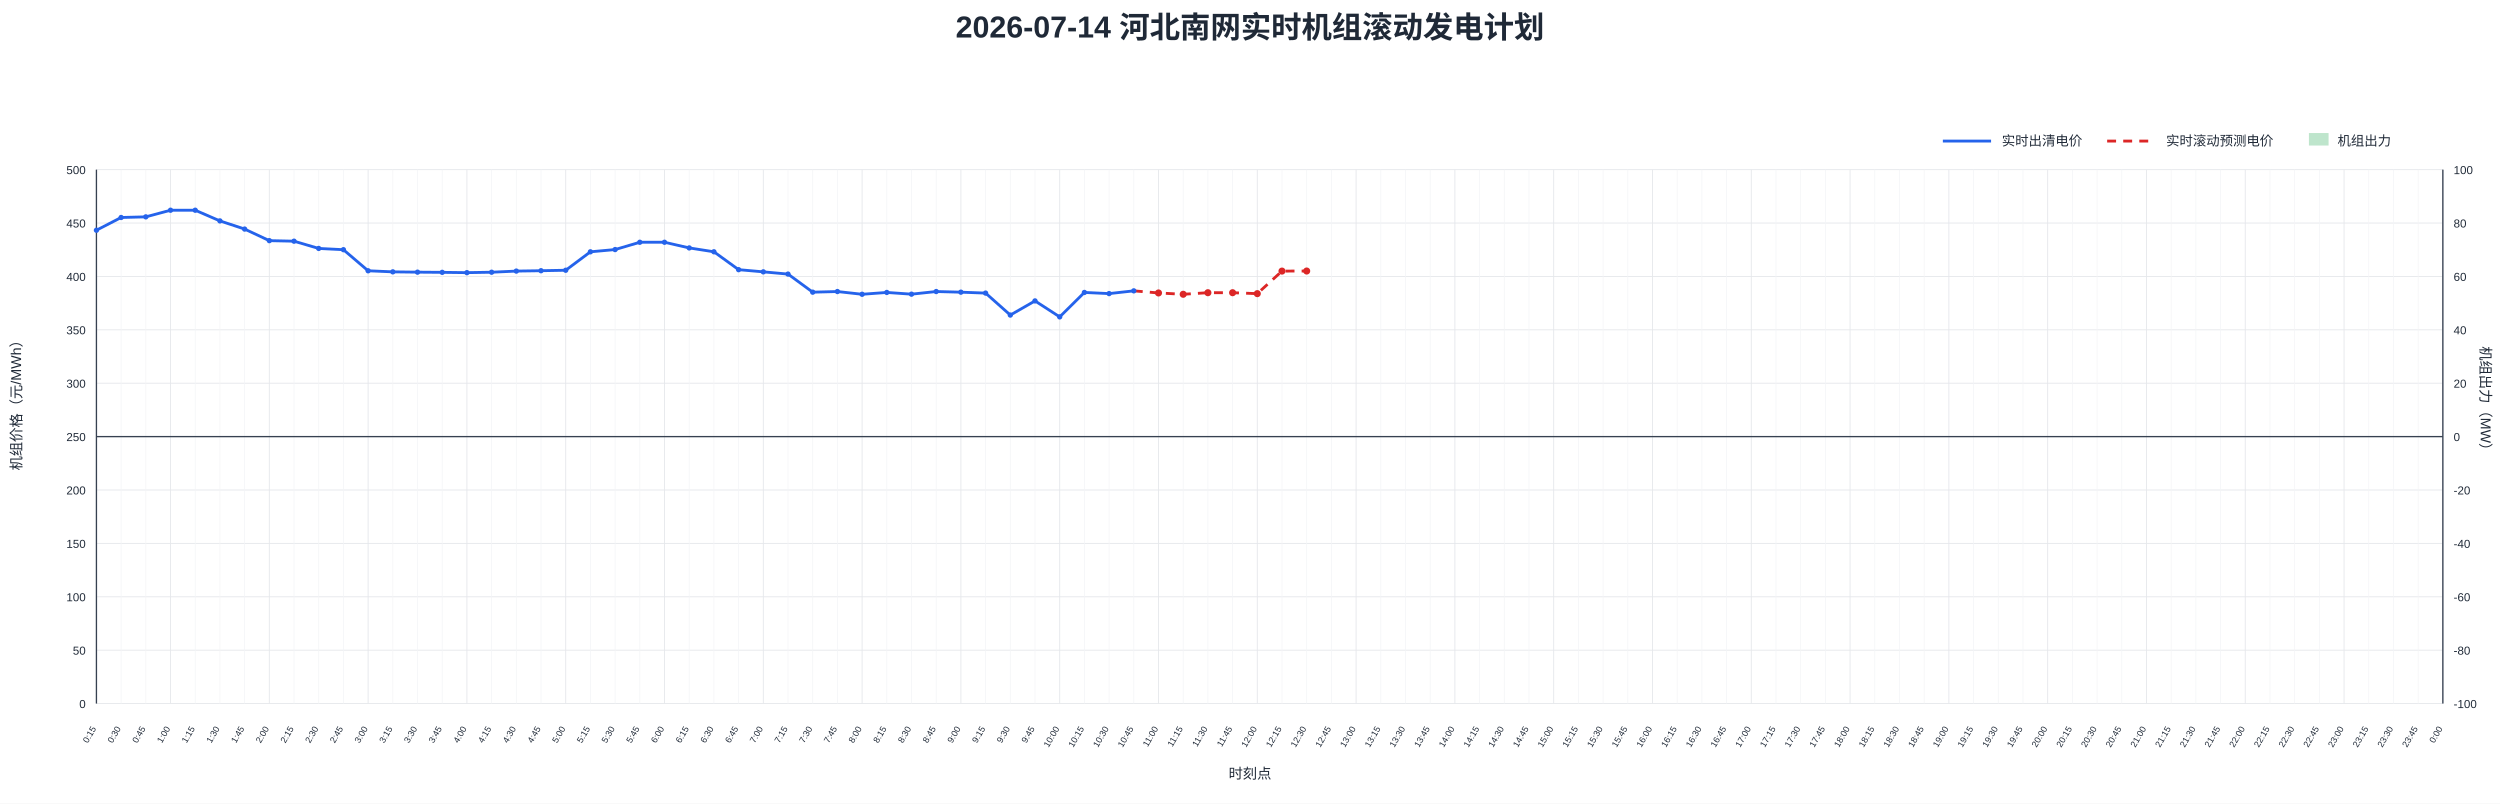
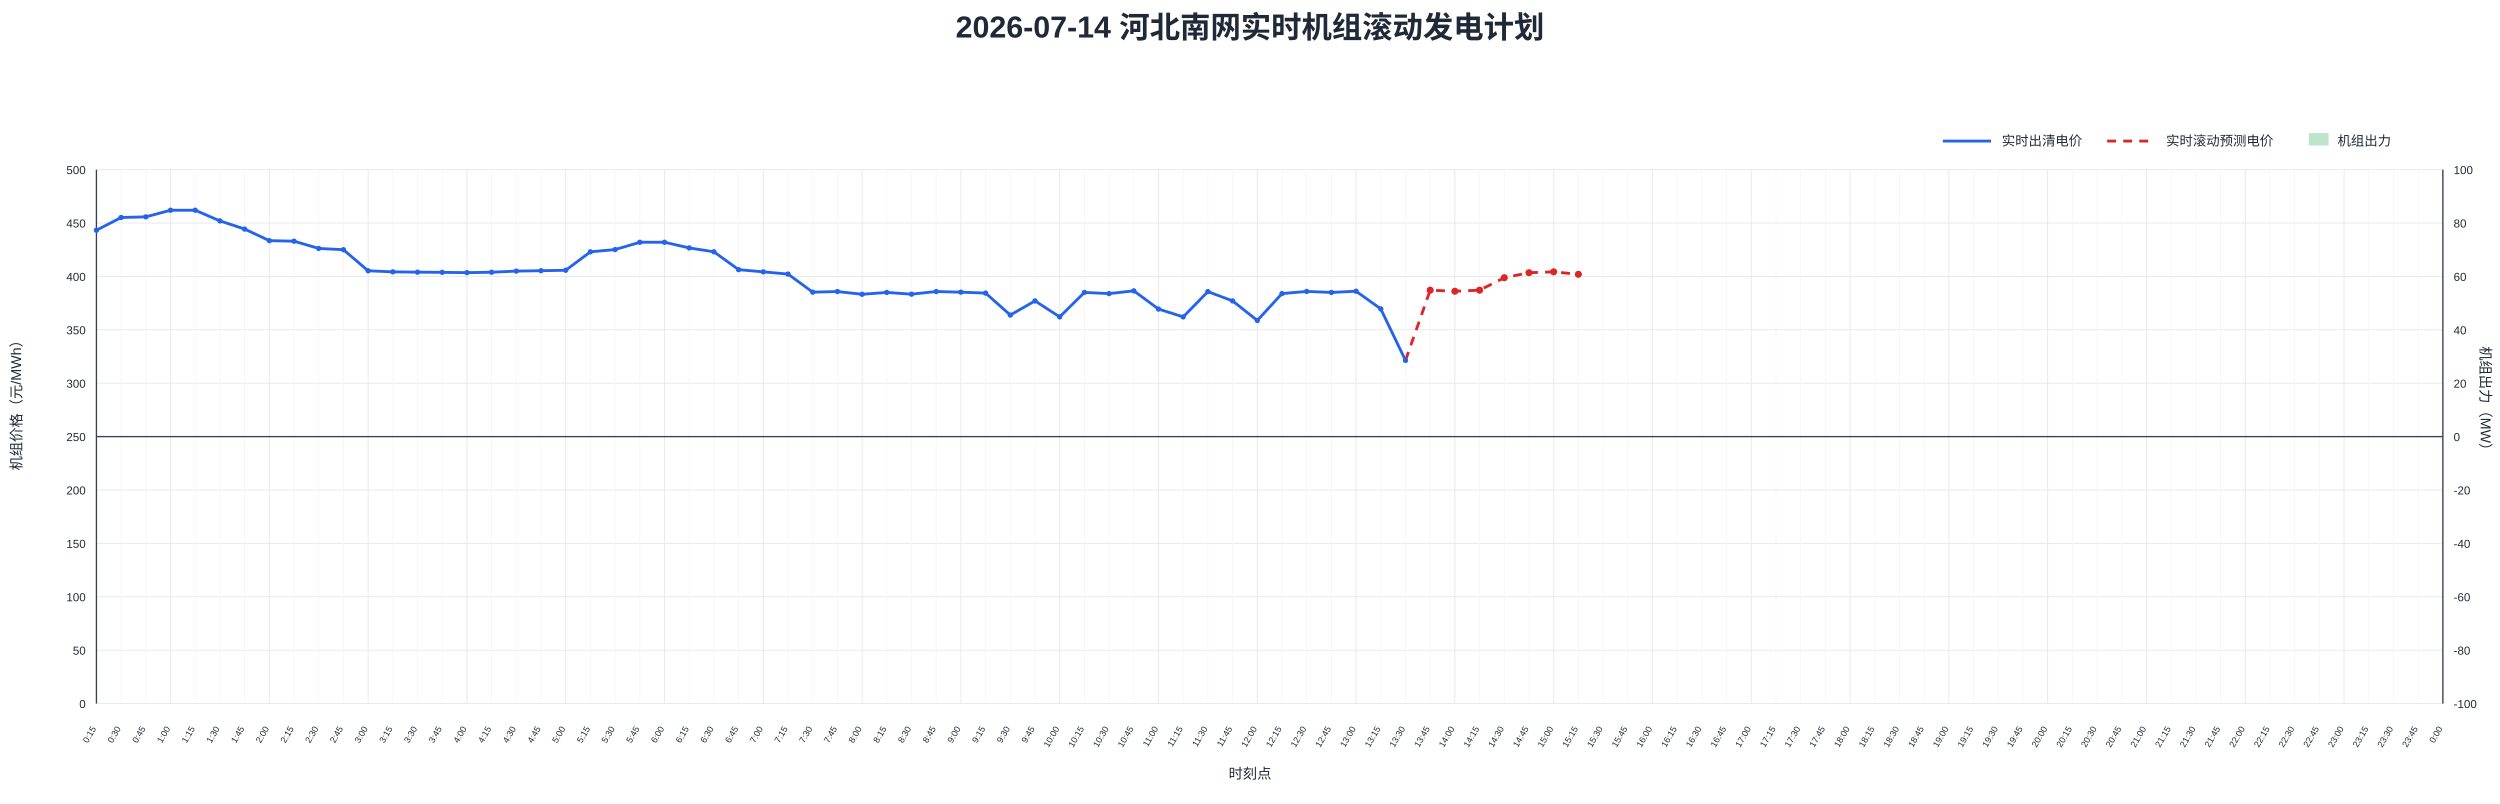
<svg xmlns="http://www.w3.org/2000/svg" width="2800" height="900" viewBox="0 0 2800 900" data-plot-left="108" data-plot-right="2736" data-plot-top="190" data-plot-bottom="788">
  <style>
text{font-family:'Microsoft YaHei','SimHei',Arial,sans-serif;fill:#1f2937}
.axis{stroke:#374151;stroke-width:1.5}
.grid{stroke:#e5e7eb;stroke-width:1}
.minor{stroke:#f3f4f6;stroke-width:0.8}
.actual{fill:none;stroke:#2563eb;stroke-width:3.2}
.forecast{fill:none;stroke:#dc2626;stroke-width:3.2;stroke-dasharray:10 8}
.bar{fill:#16a34a;fill-opacity:0.28}
.hover-zone{fill:#ffffff;fill-opacity:0;cursor:crosshair}
.hover-line{stroke:#111827;stroke-width:1.4;stroke-dasharray:6 5;opacity:0}
.tooltip{opacity:0;pointer-events:none}
.tooltip-bg{fill:#111827;fill-opacity:.72;stroke:#ffffff;stroke-width:1.2}
.tooltip text{fill:#ffffff;font-size:15px}
</style>
  <rect width="100%" height="100%" fill="#ffffff" />
  <text x="1400.0" y="42" text-anchor="middle" font-size="34" font-weight="700">2026-07-14 河北南网实时机组滚动发电计划</text>
  <text x="2748" y="793.00" text-anchor="start" font-size="13" fill="#166534">-100</text>
  <text x="2748" y="733.20" text-anchor="start" font-size="13" fill="#166534">-80</text>
  <text x="2748" y="673.40" text-anchor="start" font-size="13" fill="#166534">-60</text>
  <text x="2748" y="613.60" text-anchor="start" font-size="13" fill="#166534">-40</text>
  <text x="2748" y="553.80" text-anchor="start" font-size="13" fill="#166534">-20</text>
  <text x="2748" y="494.00" text-anchor="start" font-size="13" fill="#166534">0</text>
  <text x="2748" y="434.20" text-anchor="start" font-size="13" fill="#166534">20</text>
  <text x="2748" y="374.40" text-anchor="start" font-size="13" fill="#166534">40</text>
  <text x="2748" y="314.60" text-anchor="start" font-size="13" fill="#166534">60</text>
  <text x="2748" y="254.80" text-anchor="start" font-size="13" fill="#166534">80</text>
  <text x="2748" y="195.00" text-anchor="start" font-size="13" fill="#166534">100</text>
  <line class="grid" x1="108" y1="788.00" x2="2736" y2="788.00" />
  <text x="96" y="793.00" text-anchor="end" font-size="13">0</text>
  <line class="grid" x1="108" y1="728.20" x2="2736" y2="728.20" />
  <text x="96" y="733.20" text-anchor="end" font-size="13">50</text>
  <line class="grid" x1="108" y1="668.40" x2="2736" y2="668.40" />
  <text x="96" y="673.40" text-anchor="end" font-size="13">100</text>
  <line class="grid" x1="108" y1="608.60" x2="2736" y2="608.60" />
  <text x="96" y="613.60" text-anchor="end" font-size="13">150</text>
  <line class="grid" x1="108" y1="548.80" x2="2736" y2="548.80" />
  <text x="96" y="553.80" text-anchor="end" font-size="13">200</text>
  <line class="grid" x1="108" y1="489.00" x2="2736" y2="489.00" />
  <text x="96" y="494.00" text-anchor="end" font-size="13">250</text>
  <line class="grid" x1="108" y1="429.20" x2="2736" y2="429.20" />
  <text x="96" y="434.20" text-anchor="end" font-size="13">300</text>
  <line class="grid" x1="108" y1="369.40" x2="2736" y2="369.40" />
  <text x="96" y="374.40" text-anchor="end" font-size="13">350</text>
  <line class="grid" x1="108" y1="309.60" x2="2736" y2="309.60" />
  <text x="96" y="314.60" text-anchor="end" font-size="13">400</text>
  <line class="grid" x1="108" y1="249.80" x2="2736" y2="249.80" />
  <text x="96" y="254.80" text-anchor="end" font-size="13">450</text>
  <line class="grid" x1="108" y1="190.00" x2="2736" y2="190.00" />
  <text x="96" y="195.00" text-anchor="end" font-size="13">500</text>
  <line class="grid minor" x1="108.00" y1="190" x2="108.00" y2="788" />
  <text x="108.00" y="816" text-anchor="end" font-size="10" transform="rotate(-60 108.00 816)">0:15</text>
  <line class="grid minor" x1="135.66" y1="190" x2="135.66" y2="788" />
  <text x="135.66" y="816" text-anchor="end" font-size="10" transform="rotate(-60 135.66 816)">0:30</text>
  <line class="grid minor" x1="163.33" y1="190" x2="163.33" y2="788" />
  <text x="163.33" y="816" text-anchor="end" font-size="10" transform="rotate(-60 163.33 816)">0:45</text>
  <line class="grid" x1="190.99" y1="190" x2="190.99" y2="788" />
  <text x="190.99" y="816" text-anchor="end" font-size="10" transform="rotate(-60 190.99 816)">1:00</text>
  <line class="grid minor" x1="218.65" y1="190" x2="218.65" y2="788" />
  <text x="218.65" y="816" text-anchor="end" font-size="10" transform="rotate(-60 218.65 816)">1:15</text>
  <line class="grid minor" x1="246.32" y1="190" x2="246.32" y2="788" />
  <text x="246.32" y="816" text-anchor="end" font-size="10" transform="rotate(-60 246.32 816)">1:30</text>
  <line class="grid minor" x1="273.98" y1="190" x2="273.98" y2="788" />
  <text x="273.98" y="816" text-anchor="end" font-size="10" transform="rotate(-60 273.98 816)">1:45</text>
  <line class="grid" x1="301.64" y1="190" x2="301.64" y2="788" />
  <text x="301.64" y="816" text-anchor="end" font-size="10" transform="rotate(-60 301.64 816)">2:00</text>
  <line class="grid minor" x1="329.31" y1="190" x2="329.31" y2="788" />
  <text x="329.31" y="816" text-anchor="end" font-size="10" transform="rotate(-60 329.31 816)">2:15</text>
  <line class="grid minor" x1="356.97" y1="190" x2="356.97" y2="788" />
  <text x="356.97" y="816" text-anchor="end" font-size="10" transform="rotate(-60 356.97 816)">2:30</text>
  <line class="grid minor" x1="384.63" y1="190" x2="384.63" y2="788" />
  <text x="384.63" y="816" text-anchor="end" font-size="10" transform="rotate(-60 384.63 816)">2:45</text>
  <line class="grid" x1="412.29" y1="190" x2="412.29" y2="788" />
  <text x="412.29" y="816" text-anchor="end" font-size="10" transform="rotate(-60 412.29 816)">3:00</text>
  <line class="grid minor" x1="439.96" y1="190" x2="439.96" y2="788" />
  <text x="439.96" y="816" text-anchor="end" font-size="10" transform="rotate(-60 439.96 816)">3:15</text>
  <line class="grid minor" x1="467.62" y1="190" x2="467.62" y2="788" />
  <text x="467.62" y="816" text-anchor="end" font-size="10" transform="rotate(-60 467.62 816)">3:30</text>
  <line class="grid minor" x1="495.28" y1="190" x2="495.28" y2="788" />
  <text x="495.28" y="816" text-anchor="end" font-size="10" transform="rotate(-60 495.28 816)">3:45</text>
  <line class="grid" x1="522.95" y1="190" x2="522.95" y2="788" />
  <text x="522.95" y="816" text-anchor="end" font-size="10" transform="rotate(-60 522.95 816)">4:00</text>
  <line class="grid minor" x1="550.61" y1="190" x2="550.61" y2="788" />
  <text x="550.61" y="816" text-anchor="end" font-size="10" transform="rotate(-60 550.61 816)">4:15</text>
  <line class="grid minor" x1="578.27" y1="190" x2="578.27" y2="788" />
  <text x="578.27" y="816" text-anchor="end" font-size="10" transform="rotate(-60 578.27 816)">4:30</text>
  <line class="grid minor" x1="605.94" y1="190" x2="605.94" y2="788" />
  <text x="605.94" y="816" text-anchor="end" font-size="10" transform="rotate(-60 605.94 816)">4:45</text>
  <line class="grid" x1="633.60" y1="190" x2="633.60" y2="788" />
  <text x="633.60" y="816" text-anchor="end" font-size="10" transform="rotate(-60 633.60 816)">5:00</text>
  <line class="grid minor" x1="661.26" y1="190" x2="661.26" y2="788" />
  <text x="661.26" y="816" text-anchor="end" font-size="10" transform="rotate(-60 661.26 816)">5:15</text>
  <line class="grid minor" x1="688.93" y1="190" x2="688.93" y2="788" />
  <text x="688.93" y="816" text-anchor="end" font-size="10" transform="rotate(-60 688.93 816)">5:30</text>
  <line class="grid minor" x1="716.59" y1="190" x2="716.59" y2="788" />
  <text x="716.59" y="816" text-anchor="end" font-size="10" transform="rotate(-60 716.59 816)">5:45</text>
  <line class="grid" x1="744.25" y1="190" x2="744.25" y2="788" />
  <text x="744.25" y="816" text-anchor="end" font-size="10" transform="rotate(-60 744.25 816)">6:00</text>
  <line class="grid minor" x1="771.92" y1="190" x2="771.92" y2="788" />
  <text x="771.92" y="816" text-anchor="end" font-size="10" transform="rotate(-60 771.92 816)">6:15</text>
  <line class="grid minor" x1="799.58" y1="190" x2="799.58" y2="788" />
  <text x="799.58" y="816" text-anchor="end" font-size="10" transform="rotate(-60 799.58 816)">6:30</text>
  <line class="grid minor" x1="827.24" y1="190" x2="827.24" y2="788" />
  <text x="827.24" y="816" text-anchor="end" font-size="10" transform="rotate(-60 827.24 816)">6:45</text>
  <line class="grid" x1="854.91" y1="190" x2="854.91" y2="788" />
  <text x="854.91" y="816" text-anchor="end" font-size="10" transform="rotate(-60 854.91 816)">7:00</text>
  <line class="grid minor" x1="882.57" y1="190" x2="882.57" y2="788" />
  <text x="882.57" y="816" text-anchor="end" font-size="10" transform="rotate(-60 882.57 816)">7:15</text>
  <line class="grid minor" x1="910.23" y1="190" x2="910.23" y2="788" />
  <text x="910.23" y="816" text-anchor="end" font-size="10" transform="rotate(-60 910.23 816)">7:30</text>
  <line class="grid minor" x1="937.89" y1="190" x2="937.89" y2="788" />
  <text x="937.89" y="816" text-anchor="end" font-size="10" transform="rotate(-60 937.89 816)">7:45</text>
  <line class="grid" x1="965.56" y1="190" x2="965.56" y2="788" />
  <text x="965.56" y="816" text-anchor="end" font-size="10" transform="rotate(-60 965.56 816)">8:00</text>
  <line class="grid minor" x1="993.22" y1="190" x2="993.22" y2="788" />
  <text x="993.22" y="816" text-anchor="end" font-size="10" transform="rotate(-60 993.22 816)">8:15</text>
  <line class="grid minor" x1="1020.88" y1="190" x2="1020.88" y2="788" />
  <text x="1020.88" y="816" text-anchor="end" font-size="10" transform="rotate(-60 1020.88 816)">8:30</text>
  <line class="grid minor" x1="1048.55" y1="190" x2="1048.55" y2="788" />
  <text x="1048.55" y="816" text-anchor="end" font-size="10" transform="rotate(-60 1048.55 816)">8:45</text>
  <line class="grid" x1="1076.21" y1="190" x2="1076.21" y2="788" />
  <text x="1076.21" y="816" text-anchor="end" font-size="10" transform="rotate(-60 1076.21 816)">9:00</text>
  <line class="grid minor" x1="1103.87" y1="190" x2="1103.87" y2="788" />
  <text x="1103.87" y="816" text-anchor="end" font-size="10" transform="rotate(-60 1103.87 816)">9:15</text>
  <line class="grid minor" x1="1131.54" y1="190" x2="1131.54" y2="788" />
  <text x="1131.54" y="816" text-anchor="end" font-size="10" transform="rotate(-60 1131.54 816)">9:30</text>
  <line class="grid minor" x1="1159.20" y1="190" x2="1159.20" y2="788" />
  <text x="1159.20" y="816" text-anchor="end" font-size="10" transform="rotate(-60 1159.20 816)">9:45</text>
  <line class="grid" x1="1186.86" y1="190" x2="1186.86" y2="788" />
  <text x="1186.86" y="816" text-anchor="end" font-size="10" transform="rotate(-60 1186.86 816)">10:00</text>
  <line class="grid minor" x1="1214.53" y1="190" x2="1214.53" y2="788" />
  <text x="1214.53" y="816" text-anchor="end" font-size="10" transform="rotate(-60 1214.53 816)">10:15</text>
  <line class="grid minor" x1="1242.19" y1="190" x2="1242.19" y2="788" />
  <text x="1242.19" y="816" text-anchor="end" font-size="10" transform="rotate(-60 1242.19 816)">10:30</text>
  <line class="grid minor" x1="1269.85" y1="190" x2="1269.85" y2="788" />
  <text x="1269.85" y="816" text-anchor="end" font-size="10" transform="rotate(-60 1269.85 816)">10:45</text>
  <line class="grid" x1="1297.52" y1="190" x2="1297.52" y2="788" />
  <text x="1297.52" y="816" text-anchor="end" font-size="10" transform="rotate(-60 1297.52 816)">11:00</text>
  <line class="grid minor" x1="1325.18" y1="190" x2="1325.18" y2="788" />
  <text x="1325.18" y="816" text-anchor="end" font-size="10" transform="rotate(-60 1325.18 816)">11:15</text>
  <line class="grid minor" x1="1352.84" y1="190" x2="1352.84" y2="788" />
  <text x="1352.84" y="816" text-anchor="end" font-size="10" transform="rotate(-60 1352.84 816)">11:30</text>
  <line class="grid minor" x1="1380.51" y1="190" x2="1380.51" y2="788" />
  <text x="1380.51" y="816" text-anchor="end" font-size="10" transform="rotate(-60 1380.51 816)">11:45</text>
  <line class="grid" x1="1408.17" y1="190" x2="1408.17" y2="788" />
  <text x="1408.17" y="816" text-anchor="end" font-size="10" transform="rotate(-60 1408.17 816)">12:00</text>
  <line class="grid minor" x1="1435.83" y1="190" x2="1435.83" y2="788" />
  <text x="1435.83" y="816" text-anchor="end" font-size="10" transform="rotate(-60 1435.83 816)">12:15</text>
  <line class="grid minor" x1="1463.49" y1="190" x2="1463.49" y2="788" />
  <text x="1463.49" y="816" text-anchor="end" font-size="10" transform="rotate(-60 1463.49 816)">12:30</text>
  <line class="grid minor" x1="1491.16" y1="190" x2="1491.16" y2="788" />
  <text x="1491.16" y="816" text-anchor="end" font-size="10" transform="rotate(-60 1491.16 816)">12:45</text>
  <line class="grid" x1="1518.82" y1="190" x2="1518.82" y2="788" />
  <text x="1518.82" y="816" text-anchor="end" font-size="10" transform="rotate(-60 1518.82 816)">13:00</text>
  <line class="grid minor" x1="1546.48" y1="190" x2="1546.48" y2="788" />
  <text x="1546.48" y="816" text-anchor="end" font-size="10" transform="rotate(-60 1546.48 816)">13:15</text>
  <line class="grid minor" x1="1574.15" y1="190" x2="1574.15" y2="788" />
  <text x="1574.15" y="816" text-anchor="end" font-size="10" transform="rotate(-60 1574.15 816)">13:30</text>
  <line class="grid minor" x1="1601.81" y1="190" x2="1601.81" y2="788" />
  <text x="1601.81" y="816" text-anchor="end" font-size="10" transform="rotate(-60 1601.81 816)">13:45</text>
  <line class="grid" x1="1629.47" y1="190" x2="1629.47" y2="788" />
  <text x="1629.47" y="816" text-anchor="end" font-size="10" transform="rotate(-60 1629.47 816)">14:00</text>
  <line class="grid minor" x1="1657.14" y1="190" x2="1657.14" y2="788" />
  <text x="1657.14" y="816" text-anchor="end" font-size="10" transform="rotate(-60 1657.14 816)">14:15</text>
  <line class="grid minor" x1="1684.80" y1="190" x2="1684.80" y2="788" />
  <text x="1684.80" y="816" text-anchor="end" font-size="10" transform="rotate(-60 1684.80 816)">14:30</text>
  <line class="grid minor" x1="1712.46" y1="190" x2="1712.46" y2="788" />
  <text x="1712.46" y="816" text-anchor="end" font-size="10" transform="rotate(-60 1712.46 816)">14:45</text>
  <line class="grid" x1="1740.13" y1="190" x2="1740.13" y2="788" />
  <text x="1740.13" y="816" text-anchor="end" font-size="10" transform="rotate(-60 1740.13 816)">15:00</text>
  <line class="grid minor" x1="1767.79" y1="190" x2="1767.79" y2="788" />
  <text x="1767.79" y="816" text-anchor="end" font-size="10" transform="rotate(-60 1767.79 816)">15:15</text>
  <line class="grid minor" x1="1795.45" y1="190" x2="1795.45" y2="788" />
  <text x="1795.45" y="816" text-anchor="end" font-size="10" transform="rotate(-60 1795.45 816)">15:30</text>
  <line class="grid minor" x1="1823.12" y1="190" x2="1823.12" y2="788" />
  <text x="1823.12" y="816" text-anchor="end" font-size="10" transform="rotate(-60 1823.12 816)">15:45</text>
  <line class="grid" x1="1850.78" y1="190" x2="1850.78" y2="788" />
  <text x="1850.78" y="816" text-anchor="end" font-size="10" transform="rotate(-60 1850.78 816)">16:00</text>
  <line class="grid minor" x1="1878.44" y1="190" x2="1878.44" y2="788" />
  <text x="1878.44" y="816" text-anchor="end" font-size="10" transform="rotate(-60 1878.44 816)">16:15</text>
  <line class="grid minor" x1="1906.11" y1="190" x2="1906.11" y2="788" />
  <text x="1906.11" y="816" text-anchor="end" font-size="10" transform="rotate(-60 1906.11 816)">16:30</text>
  <line class="grid minor" x1="1933.77" y1="190" x2="1933.77" y2="788" />
  <text x="1933.77" y="816" text-anchor="end" font-size="10" transform="rotate(-60 1933.77 816)">16:45</text>
  <line class="grid" x1="1961.43" y1="190" x2="1961.43" y2="788" />
  <text x="1961.43" y="816" text-anchor="end" font-size="10" transform="rotate(-60 1961.43 816)">17:00</text>
  <line class="grid minor" x1="1989.09" y1="190" x2="1989.09" y2="788" />
  <text x="1989.09" y="816" text-anchor="end" font-size="10" transform="rotate(-60 1989.09 816)">17:15</text>
  <line class="grid minor" x1="2016.76" y1="190" x2="2016.76" y2="788" />
  <text x="2016.76" y="816" text-anchor="end" font-size="10" transform="rotate(-60 2016.76 816)">17:30</text>
  <line class="grid minor" x1="2044.42" y1="190" x2="2044.42" y2="788" />
  <text x="2044.42" y="816" text-anchor="end" font-size="10" transform="rotate(-60 2044.42 816)">17:45</text>
  <line class="grid" x1="2072.08" y1="190" x2="2072.08" y2="788" />
  <text x="2072.08" y="816" text-anchor="end" font-size="10" transform="rotate(-60 2072.08 816)">18:00</text>
  <line class="grid minor" x1="2099.75" y1="190" x2="2099.75" y2="788" />
  <text x="2099.75" y="816" text-anchor="end" font-size="10" transform="rotate(-60 2099.75 816)">18:15</text>
  <line class="grid minor" x1="2127.41" y1="190" x2="2127.41" y2="788" />
  <text x="2127.41" y="816" text-anchor="end" font-size="10" transform="rotate(-60 2127.41 816)">18:30</text>
  <line class="grid minor" x1="2155.07" y1="190" x2="2155.07" y2="788" />
  <text x="2155.07" y="816" text-anchor="end" font-size="10" transform="rotate(-60 2155.07 816)">18:45</text>
  <line class="grid" x1="2182.74" y1="190" x2="2182.74" y2="788" />
  <text x="2182.74" y="816" text-anchor="end" font-size="10" transform="rotate(-60 2182.74 816)">19:00</text>
  <line class="grid minor" x1="2210.40" y1="190" x2="2210.40" y2="788" />
  <text x="2210.40" y="816" text-anchor="end" font-size="10" transform="rotate(-60 2210.40 816)">19:15</text>
  <line class="grid minor" x1="2238.06" y1="190" x2="2238.06" y2="788" />
  <text x="2238.06" y="816" text-anchor="end" font-size="10" transform="rotate(-60 2238.06 816)">19:30</text>
  <line class="grid minor" x1="2265.73" y1="190" x2="2265.73" y2="788" />
  <text x="2265.73" y="816" text-anchor="end" font-size="10" transform="rotate(-60 2265.73 816)">19:45</text>
  <line class="grid" x1="2293.39" y1="190" x2="2293.39" y2="788" />
  <text x="2293.39" y="816" text-anchor="end" font-size="10" transform="rotate(-60 2293.39 816)">20:00</text>
  <line class="grid minor" x1="2321.05" y1="190" x2="2321.05" y2="788" />
  <text x="2321.05" y="816" text-anchor="end" font-size="10" transform="rotate(-60 2321.05 816)">20:15</text>
  <line class="grid minor" x1="2348.72" y1="190" x2="2348.72" y2="788" />
  <text x="2348.72" y="816" text-anchor="end" font-size="10" transform="rotate(-60 2348.72 816)">20:30</text>
  <line class="grid minor" x1="2376.38" y1="190" x2="2376.38" y2="788" />
  <text x="2376.38" y="816" text-anchor="end" font-size="10" transform="rotate(-60 2376.38 816)">20:45</text>
  <line class="grid" x1="2404.04" y1="190" x2="2404.04" y2="788" />
  <text x="2404.04" y="816" text-anchor="end" font-size="10" transform="rotate(-60 2404.04 816)">21:00</text>
  <line class="grid minor" x1="2431.71" y1="190" x2="2431.71" y2="788" />
  <text x="2431.71" y="816" text-anchor="end" font-size="10" transform="rotate(-60 2431.71 816)">21:15</text>
  <line class="grid minor" x1="2459.37" y1="190" x2="2459.37" y2="788" />
  <text x="2459.37" y="816" text-anchor="end" font-size="10" transform="rotate(-60 2459.37 816)">21:30</text>
  <line class="grid minor" x1="2487.03" y1="190" x2="2487.03" y2="788" />
  <text x="2487.03" y="816" text-anchor="end" font-size="10" transform="rotate(-60 2487.03 816)">21:45</text>
  <line class="grid" x1="2514.69" y1="190" x2="2514.69" y2="788" />
  <text x="2514.69" y="816" text-anchor="end" font-size="10" transform="rotate(-60 2514.69 816)">22:00</text>
  <line class="grid minor" x1="2542.36" y1="190" x2="2542.36" y2="788" />
  <text x="2542.36" y="816" text-anchor="end" font-size="10" transform="rotate(-60 2542.36 816)">22:15</text>
  <line class="grid minor" x1="2570.02" y1="190" x2="2570.02" y2="788" />
  <text x="2570.02" y="816" text-anchor="end" font-size="10" transform="rotate(-60 2570.02 816)">22:30</text>
  <line class="grid minor" x1="2597.68" y1="190" x2="2597.68" y2="788" />
  <text x="2597.68" y="816" text-anchor="end" font-size="10" transform="rotate(-60 2597.68 816)">22:45</text>
  <line class="grid" x1="2625.35" y1="190" x2="2625.35" y2="788" />
  <text x="2625.35" y="816" text-anchor="end" font-size="10" transform="rotate(-60 2625.35 816)">23:00</text>
  <line class="grid minor" x1="2653.01" y1="190" x2="2653.01" y2="788" />
  <text x="2653.01" y="816" text-anchor="end" font-size="10" transform="rotate(-60 2653.01 816)">23:15</text>
  <line class="grid minor" x1="2680.67" y1="190" x2="2680.67" y2="788" />
  <text x="2680.67" y="816" text-anchor="end" font-size="10" transform="rotate(-60 2680.67 816)">23:30</text>
  <line class="grid minor" x1="2708.34" y1="190" x2="2708.34" y2="788" />
  <text x="2708.34" y="816" text-anchor="end" font-size="10" transform="rotate(-60 2708.34 816)">23:45</text>
  <line class="grid" x1="2736.00" y1="190" x2="2736.00" y2="788" />
  <text x="2736.00" y="816" text-anchor="end" font-size="10" transform="rotate(-60 2736.00 816)">0:00</text>
  <rect class="bar" x="104.00" y="489.00" width="8" height="0.00" />
  <rect class="bar" x="131.66" y="489.00" width="8" height="0.00" />
  <rect class="bar" x="159.33" y="489.00" width="8" height="0.00" />
  <rect class="bar" x="186.99" y="489.00" width="8" height="0.00" />
  <rect class="bar" x="214.65" y="489.00" width="8" height="0.00" />
  <rect class="bar" x="242.32" y="489.00" width="8" height="0.00" />
  <rect class="bar" x="269.98" y="489.00" width="8" height="0.00" />
  <rect class="bar" x="297.64" y="489.00" width="8" height="0.00" />
  <rect class="bar" x="325.31" y="489.00" width="8" height="0.00" />
  <rect class="bar" x="352.97" y="489.00" width="8" height="0.00" />
  <rect class="bar" x="380.63" y="489.00" width="8" height="0.00" />
  <rect class="bar" x="408.29" y="489.00" width="8" height="0.00" />
  <rect class="bar" x="435.96" y="489.00" width="8" height="0.00" />
  <rect class="bar" x="463.62" y="489.00" width="8" height="0.00" />
  <rect class="bar" x="491.28" y="489.00" width="8" height="0.00" />
  <rect class="bar" x="518.95" y="489.00" width="8" height="0.00" />
  <rect class="bar" x="546.61" y="489.00" width="8" height="0.00" />
  <rect class="bar" x="574.27" y="489.00" width="8" height="0.00" />
  <rect class="bar" x="601.94" y="489.00" width="8" height="0.00" />
  <rect class="bar" x="629.60" y="489.00" width="8" height="0.00" />
  <rect class="bar" x="657.26" y="489.00" width="8" height="0.00" />
  <rect class="bar" x="684.93" y="489.00" width="8" height="0.00" />
  <rect class="bar" x="712.59" y="489.00" width="8" height="0.00" />
  <rect class="bar" x="740.25" y="489.00" width="8" height="0.00" />
  <rect class="bar" x="767.92" y="489.00" width="8" height="0.00" />
  <rect class="bar" x="795.58" y="489.00" width="8" height="0.00" />
  <rect class="bar" x="823.24" y="489.00" width="8" height="0.00" />
  <rect class="bar" x="850.91" y="489.00" width="8" height="0.00" />
  <rect class="bar" x="878.57" y="489.00" width="8" height="0.00" />
  <rect class="bar" x="906.23" y="489.00" width="8" height="0.00" />
  <rect class="bar" x="933.89" y="489.00" width="8" height="0.00" />
  <rect class="bar" x="961.56" y="489.00" width="8" height="0.00" />
  <rect class="bar" x="989.22" y="489.00" width="8" height="0.00" />
  <rect class="bar" x="1016.88" y="489.00" width="8" height="0.00" />
  <rect class="bar" x="1044.55" y="489.00" width="8" height="0.00" />
  <rect class="bar" x="1072.21" y="489.00" width="8" height="0.00" />
  <rect class="bar" x="1099.87" y="489.00" width="8" height="0.00" />
  <rect class="bar" x="1127.54" y="489.00" width="8" height="0.00" />
  <rect class="bar" x="1155.20" y="489.00" width="8" height="0.00" />
  <rect class="bar" x="1182.86" y="489.00" width="8" height="0.00" />
  <rect class="bar" x="1210.53" y="489.00" width="8" height="0.00" />
  <rect class="bar" x="1238.19" y="489.00" width="8" height="0.00" />
  <rect class="bar" x="1265.85" y="489.00" width="8" height="0.00" />
  <rect class="bar" x="1293.52" y="489.00" width="8" height="0.00" />
  <rect class="bar" x="1321.18" y="489.00" width="8" height="0.00" />
  <rect class="bar" x="1348.84" y="489.00" width="8" height="0.00" />
  <rect class="bar" x="1376.51" y="489.00" width="8" height="0.00" />
  <rect class="bar" x="1404.17" y="489.00" width="8" height="0.00" />
  <rect class="bar" x="1431.83" y="489.00" width="8" height="0.00" />
  <rect class="bar" x="1459.49" y="489.00" width="8" height="0.00" />
+   <rect class="bar" x="1487.16" y="489.00" width="8" height="0.00" />
+   <rect class="bar" x="1514.82" y="489.00" width="8" height="0.00" />
+   <rect class="bar" x="1542.48" y="489.00" width="8" height="0.00" />
+   <rect class="bar" x="1570.15" y="489.00" width="8" height="0.00" />
+   <rect class="bar" x="1597.81" y="489.00" width="8" height="0.00" />
+   <rect class="bar" x="1625.47" y="489.00" width="8" height="0.00" />
+   <rect class="bar" x="1653.14" y="489.00" width="8" height="0.00" />
+   <rect class="bar" x="1680.80" y="489.00" width="8" height="0.00" />
+   <rect class="bar" x="1708.46" y="489.00" width="8" height="0.00" />
+   <rect class="bar" x="1736.13" y="489.00" width="8" height="0.00" />
+   <rect class="bar" x="1763.79" y="489.00" width="8" height="0.00" />
  <line class="axis" x1="108" y1="489.00" x2="2736" y2="489.00" />
  <line class="axis" x1="108" y1="190" x2="108" y2="788" />
  <line class="axis" x1="2736" y1="190" x2="2736" y2="788" />
  <text x="1400.0" y="872" text-anchor="middle" font-size="16">时刻点</text>
  <text x="24" y="450.0" text-anchor="middle" font-size="16" transform="rotate(-90 24 450.0)">机组价格（元/MWh）</text>
  <text x="2778" y="450.0" text-anchor="middle" font-size="16" fill="#166534" transform="rotate(90 2778 450.0)">机组出力（MW）</text>
-   <polyline class="actual" points="108.00,257.86 135.66,243.59 163.33,242.88 190.99,235.45 218.65,235.45 246.32,247.41 273.98,256.56 301.64,269.53 329.31,270.13 356.97,278.26 384.63,279.65 412.29,303.27 439.96,304.47 467.62,304.82 495.28,305.03 522.95,305.37 550.61,304.89 578.27,303.62 605.94,303.20 633.60,302.68 661.26,282.03 688.93,279.51 716.59,271.33 744.25,271.33 771.92,277.67 799.58,282.00 827.24,302.03 854.91,304.47 882.57,306.97 910.23,327.24 937.89,326.52 965.56,329.59 993.22,327.54 1020.88,329.47 1048.55,326.52 1076.21,327.24 1103.87,328.27 1131.54,352.87 1159.20,337.02 1186.86,354.92 1214.53,327.54 1242.19,328.83 1269.85,325.75" />
-   <polyline class="forecast" points="1269.85,325.75 1297.52,328.11 1325.18,329.59 1352.84,327.83 1380.51,327.83 1408.17,328.88 1435.83,303.62 1463.49,303.54" />
+   <polyline class="actual" points="108.00,257.86 135.66,243.59 163.33,242.88 190.99,235.45 218.65,235.45 246.32,247.41 273.98,256.56 301.64,269.53 329.31,270.13 356.97,278.26 384.63,279.65 412.29,303.27 439.96,304.47 467.62,304.82 495.28,305.03 522.95,305.37 550.61,304.89 578.27,303.62 605.94,303.20 633.60,302.68 661.26,282.03 688.93,279.51 716.59,271.33 744.25,271.33 771.92,277.67 799.58,282.00 827.24,302.03 854.91,304.47 882.57,306.97 910.23,327.24 937.89,326.52 965.56,329.59 993.22,327.54 1020.88,329.47 1048.55,326.52 1076.21,327.24 1103.87,328.27 1131.54,352.87 1159.20,337.02 1186.86,354.92 1214.53,327.54 1242.19,328.83 1269.85,325.75 1297.52,346.14 1325.18,354.92 1352.84,326.60 1380.51,337.02 1408.17,358.93 1435.83,328.83 1463.49,326.40 1491.16,327.54 1518.82,326.18 1546.48,345.99 1574.15,403.70" />
+   <polyline class="forecast" points="1574.15,403.70 1601.81,324.99 1629.47,326.18 1657.14,324.99 1684.80,311.04 1712.46,305.44 1740.13,304.47 1767.79,307.21" />
  <circle cx="108.00" cy="257.86" r="3" fill="#2563eb" />
  <circle cx="135.66" cy="243.59" r="3" fill="#2563eb" />
  <circle cx="163.33" cy="242.88" r="3" fill="#2563eb" />
  <circle cx="190.99" cy="235.45" r="3" fill="#2563eb" />
  <circle cx="218.65" cy="235.45" r="3" fill="#2563eb" />
  <circle cx="246.32" cy="247.41" r="3" fill="#2563eb" />
  <circle cx="273.98" cy="256.56" r="3" fill="#2563eb" />
  <circle cx="301.64" cy="269.53" r="3" fill="#2563eb" />
  <circle cx="329.31" cy="270.13" r="3" fill="#2563eb" />
  <circle cx="356.97" cy="278.26" r="3" fill="#2563eb" />
  <circle cx="384.63" cy="279.65" r="3" fill="#2563eb" />
  <circle cx="412.29" cy="303.27" r="3" fill="#2563eb" />
  <circle cx="439.96" cy="304.47" r="3" fill="#2563eb" />
  <circle cx="467.62" cy="304.82" r="3" fill="#2563eb" />
  <circle cx="495.28" cy="305.03" r="3" fill="#2563eb" />
  <circle cx="522.95" cy="305.37" r="3" fill="#2563eb" />
  <circle cx="550.61" cy="304.89" r="3" fill="#2563eb" />
  <circle cx="578.27" cy="303.62" r="3" fill="#2563eb" />
  <circle cx="605.94" cy="303.20" r="3" fill="#2563eb" />
  <circle cx="633.60" cy="302.68" r="3" fill="#2563eb" />
  <circle cx="661.26" cy="282.03" r="3" fill="#2563eb" />
  <circle cx="688.93" cy="279.51" r="3" fill="#2563eb" />
  <circle cx="716.59" cy="271.33" r="3" fill="#2563eb" />
  <circle cx="744.25" cy="271.33" r="3" fill="#2563eb" />
  <circle cx="771.92" cy="277.67" r="3" fill="#2563eb" />
  <circle cx="799.58" cy="282.00" r="3" fill="#2563eb" />
  <circle cx="827.24" cy="302.03" r="3" fill="#2563eb" />
  <circle cx="854.91" cy="304.47" r="3" fill="#2563eb" />
  <circle cx="882.57" cy="306.97" r="3" fill="#2563eb" />
  <circle cx="910.23" cy="327.24" r="3" fill="#2563eb" />
  <circle cx="937.89" cy="326.52" r="3" fill="#2563eb" />
  <circle cx="965.56" cy="329.59" r="3" fill="#2563eb" />
  <circle cx="993.22" cy="327.54" r="3" fill="#2563eb" />
  <circle cx="1020.88" cy="329.47" r="3" fill="#2563eb" />
  <circle cx="1048.55" cy="326.52" r="3" fill="#2563eb" />
  <circle cx="1076.21" cy="327.24" r="3" fill="#2563eb" />
  <circle cx="1103.87" cy="328.27" r="3" fill="#2563eb" />
  <circle cx="1131.54" cy="352.87" r="3" fill="#2563eb" />
  <circle cx="1159.20" cy="337.02" r="3" fill="#2563eb" />
  <circle cx="1186.86" cy="354.92" r="3" fill="#2563eb" />
  <circle cx="1214.53" cy="327.54" r="3" fill="#2563eb" />
  <circle cx="1242.19" cy="328.83" r="3" fill="#2563eb" />
  <circle cx="1269.85" cy="325.75" r="3" fill="#2563eb" />
-   <circle cx="1297.52" cy="328.11" r="4" fill="#dc2626" />
-   <circle cx="1325.18" cy="329.59" r="4" fill="#dc2626" />
-   <circle cx="1352.84" cy="327.83" r="4" fill="#dc2626" />
-   <circle cx="1380.51" cy="327.83" r="4" fill="#dc2626" />
-   <circle cx="1408.17" cy="328.88" r="4" fill="#dc2626" />
-   <circle cx="1435.83" cy="303.62" r="4" fill="#dc2626" />
-   <circle cx="1463.49" cy="303.54" r="4" fill="#dc2626" />
+   <circle cx="1297.52" cy="346.14" r="3" fill="#2563eb" />
+   <circle cx="1325.18" cy="354.92" r="3" fill="#2563eb" />
+   <circle cx="1352.84" cy="326.60" r="3" fill="#2563eb" />
+   <circle cx="1380.51" cy="337.02" r="3" fill="#2563eb" />
+   <circle cx="1408.17" cy="358.93" r="3" fill="#2563eb" />
+   <circle cx="1435.83" cy="328.83" r="3" fill="#2563eb" />
+   <circle cx="1463.49" cy="326.40" r="3" fill="#2563eb" />
+   <circle cx="1491.16" cy="327.54" r="3" fill="#2563eb" />
+   <circle cx="1518.82" cy="326.18" r="3" fill="#2563eb" />
+   <circle cx="1546.48" cy="345.99" r="3" fill="#2563eb" />
+   <circle cx="1574.15" cy="403.70" r="3" fill="#2563eb" />
+   <circle cx="1601.81" cy="324.99" r="4" fill="#dc2626" />
+   <circle cx="1629.47" cy="326.18" r="4" fill="#dc2626" />
+   <circle cx="1657.14" cy="324.99" r="4" fill="#dc2626" />
+   <circle cx="1684.80" cy="311.04" r="4" fill="#dc2626" />
+   <circle cx="1712.46" cy="305.44" r="4" fill="#dc2626" />
+   <circle cx="1740.13" cy="304.47" r="4" fill="#dc2626" />
+   <circle cx="1767.79" cy="307.21" r="4" fill="#dc2626" />
  <line x1="2176" y1="158" x2="2230" y2="158" class="actual" />
  <text x="2242" y="163" font-size="15">实时出清电价</text>
  <line x1="2360" y1="158" x2="2414" y2="158" class="forecast" />
  <text x="2426" y="163" font-size="15">实时滚动预测电价</text>
  <rect class="bar" x="2586" y="149" width="22" height="14" />
  <text x="2618" y="163" font-size="15">机组出力</text>
  <line id="hover-line" class="hover-line" x1="108" y1="190" x2="108" y2="788" />
  <g id="tooltip" class="tooltip">
    <rect class="tooltip-bg" x="0" y="0" width="220" height="122" rx="8" />
    <text id="tip-time" x="14" y="30" />
    <text id="tip-output" x="14" y="57" />
    <text id="tip-price" x="14" y="84" />
    <text id="tip-forecast" x="14" y="111" />
  </g>
  <rect class="hover-zone" x="108.00" y="190" width="13.83" height="598" data-x="108.00" data-time="0:15" data-output="0 MW" data-actual-price="443.26 元/MWh" data-forecast-price="--" data-curve-y="257.86" />
  <rect class="hover-zone" x="121.83" y="190" width="27.66" height="598" data-x="135.66" data-time="0:30" data-output="0 MW" data-actual-price="455.19 元/MWh" data-forecast-price="--" data-curve-y="243.59" />
  <rect class="hover-zone" x="149.49" y="190" width="27.66" height="598" data-x="163.33" data-time="0:45" data-output="0 MW" data-actual-price="455.79 元/MWh" data-forecast-price="--" data-curve-y="242.88" />
  <rect class="hover-zone" x="177.16" y="190" width="27.66" height="598" data-x="190.99" data-time="1:00" data-output="0 MW" data-actual-price="462.00 元/MWh" data-forecast-price="--" data-curve-y="235.45" />
  <rect class="hover-zone" x="204.82" y="190" width="27.66" height="598" data-x="218.65" data-time="1:15" data-output="0 MW" data-actual-price="462.00 元/MWh" data-forecast-price="--" data-curve-y="235.45" />
  <rect class="hover-zone" x="232.48" y="190" width="27.66" height="598" data-x="246.32" data-time="1:30" data-output="0 MW" data-actual-price="452.00 元/MWh" data-forecast-price="--" data-curve-y="247.41" />
  <rect class="hover-zone" x="260.15" y="190" width="27.66" height="598" data-x="273.98" data-time="1:45" data-output="0 MW" data-actual-price="444.35 元/MWh" data-forecast-price="--" data-curve-y="256.56" />
  <rect class="hover-zone" x="287.81" y="190" width="27.66" height="598" data-x="301.64" data-time="2:00" data-output="0 MW" data-actual-price="433.50 元/MWh" data-forecast-price="--" data-curve-y="269.53" />
  <rect class="hover-zone" x="315.47" y="190" width="27.66" height="598" data-x="329.31" data-time="2:15" data-output="0 MW" data-actual-price="433.00 元/MWh" data-forecast-price="--" data-curve-y="270.13" />
  <rect class="hover-zone" x="343.14" y="190" width="27.66" height="598" data-x="356.97" data-time="2:30" data-output="0 MW" data-actual-price="426.20 元/MWh" data-forecast-price="--" data-curve-y="278.26" />
  <rect class="hover-zone" x="370.80" y="190" width="27.66" height="598" data-x="384.63" data-time="2:45" data-output="0 MW" data-actual-price="425.04 元/MWh" data-forecast-price="--" data-curve-y="279.65" />
  <rect class="hover-zone" x="398.46" y="190" width="27.66" height="598" data-x="412.29" data-time="3:00" data-output="0 MW" data-actual-price="405.29 元/MWh" data-forecast-price="--" data-curve-y="303.27" />
  <rect class="hover-zone" x="426.13" y="190" width="27.66" height="598" data-x="439.96" data-time="3:15" data-output="0 MW" data-actual-price="404.29 元/MWh" data-forecast-price="--" data-curve-y="304.47" />
  <rect class="hover-zone" x="453.79" y="190" width="27.66" height="598" data-x="467.62" data-time="3:30" data-output="0 MW" data-actual-price="404.00 元/MWh" data-forecast-price="--" data-curve-y="304.82" />
  <rect class="hover-zone" x="481.45" y="190" width="27.66" height="598" data-x="495.28" data-time="3:45" data-output="0 MW" data-actual-price="403.82 元/MWh" data-forecast-price="--" data-curve-y="305.03" />
  <rect class="hover-zone" x="509.12" y="190" width="27.66" height="598" data-x="522.95" data-time="4:00" data-output="0 MW" data-actual-price="403.54 元/MWh" data-forecast-price="--" data-curve-y="305.37" />
  <rect class="hover-zone" x="536.78" y="190" width="27.66" height="598" data-x="550.61" data-time="4:15" data-output="0 MW" data-actual-price="403.94 元/MWh" data-forecast-price="--" data-curve-y="304.89" />
  <rect class="hover-zone" x="564.44" y="190" width="27.66" height="598" data-x="578.27" data-time="4:30" data-output="0 MW" data-actual-price="405.00 元/MWh" data-forecast-price="--" data-curve-y="303.62" />
  <rect class="hover-zone" x="592.11" y="190" width="27.66" height="598" data-x="605.94" data-time="4:45" data-output="0 MW" data-actual-price="405.35 元/MWh" data-forecast-price="--" data-curve-y="303.20" />
  <rect class="hover-zone" x="619.77" y="190" width="27.66" height="598" data-x="633.60" data-time="5:00" data-output="0 MW" data-actual-price="405.79 元/MWh" data-forecast-price="--" data-curve-y="302.68" />
  <rect class="hover-zone" x="647.43" y="190" width="27.66" height="598" data-x="661.26" data-time="5:15" data-output="0 MW" data-actual-price="423.05 元/MWh" data-forecast-price="--" data-curve-y="282.03" />
  <rect class="hover-zone" x="675.09" y="190" width="27.66" height="598" data-x="688.93" data-time="5:30" data-output="0 MW" data-actual-price="425.16 元/MWh" data-forecast-price="--" data-curve-y="279.51" />
  <rect class="hover-zone" x="702.76" y="190" width="27.66" height="598" data-x="716.59" data-time="5:45" data-output="0 MW" data-actual-price="432.00 元/MWh" data-forecast-price="--" data-curve-y="271.33" />
  <rect class="hover-zone" x="730.42" y="190" width="27.66" height="598" data-x="744.25" data-time="6:00" data-output="0 MW" data-actual-price="432.00 元/MWh" data-forecast-price="--" data-curve-y="271.33" />
  <rect class="hover-zone" x="758.08" y="190" width="27.66" height="598" data-x="771.92" data-time="6:15" data-output="0 MW" data-actual-price="426.70 元/MWh" data-forecast-price="--" data-curve-y="277.67" />
  <rect class="hover-zone" x="785.75" y="190" width="27.66" height="598" data-x="799.58" data-time="6:30" data-output="0 MW" data-actual-price="423.08 元/MWh" data-forecast-price="--" data-curve-y="282.00" />
  <rect class="hover-zone" x="813.41" y="190" width="27.66" height="598" data-x="827.24" data-time="6:45" data-output="0 MW" data-actual-price="406.33 元/MWh" data-forecast-price="--" data-curve-y="302.03" />
  <rect class="hover-zone" x="841.07" y="190" width="27.66" height="598" data-x="854.91" data-time="7:00" data-output="0 MW" data-actual-price="404.29 元/MWh" data-forecast-price="--" data-curve-y="304.47" />
  <rect class="hover-zone" x="868.74" y="190" width="27.66" height="598" data-x="882.57" data-time="7:15" data-output="0 MW" data-actual-price="402.20 元/MWh" data-forecast-price="--" data-curve-y="306.97" />
  <rect class="hover-zone" x="896.40" y="190" width="27.66" height="598" data-x="910.23" data-time="7:30" data-output="0 MW" data-actual-price="385.25 元/MWh" data-forecast-price="--" data-curve-y="327.24" />
  <rect class="hover-zone" x="924.06" y="190" width="27.66" height="598" data-x="937.89" data-time="7:45" data-output="0 MW" data-actual-price="385.85 元/MWh" data-forecast-price="--" data-curve-y="326.52" />
  <rect class="hover-zone" x="951.73" y="190" width="27.66" height="598" data-x="965.56" data-time="8:00" data-output="0 MW" data-actual-price="383.29 元/MWh" data-forecast-price="--" data-curve-y="329.59" />
  <rect class="hover-zone" x="979.39" y="190" width="27.66" height="598" data-x="993.22" data-time="8:15" data-output="0 MW" data-actual-price="385.00 元/MWh" data-forecast-price="--" data-curve-y="327.54" />
  <rect class="hover-zone" x="1007.05" y="190" width="27.66" height="598" data-x="1020.88" data-time="8:30" data-output="0 MW" data-actual-price="383.39 元/MWh" data-forecast-price="--" data-curve-y="329.47" />
  <rect class="hover-zone" x="1034.72" y="190" width="27.66" height="598" data-x="1048.55" data-time="8:45" data-output="0 MW" data-actual-price="385.85 元/MWh" data-forecast-price="--" data-curve-y="326.52" />
  <rect class="hover-zone" x="1062.38" y="190" width="27.66" height="598" data-x="1076.21" data-time="9:00" data-output="0 MW" data-actual-price="385.25 元/MWh" data-forecast-price="--" data-curve-y="327.24" />
  <rect class="hover-zone" x="1090.04" y="190" width="27.66" height="598" data-x="1103.87" data-time="9:15" data-output="0 MW" data-actual-price="384.39 元/MWh" data-forecast-price="--" data-curve-y="328.27" />
  <rect class="hover-zone" x="1117.71" y="190" width="27.66" height="598" data-x="1131.54" data-time="9:30" data-output="0 MW" data-actual-price="363.82 元/MWh" data-forecast-price="--" data-curve-y="352.87" />
  <rect class="hover-zone" x="1145.37" y="190" width="27.66" height="598" data-x="1159.20" data-time="9:45" data-output="0 MW" data-actual-price="377.07 元/MWh" data-forecast-price="--" data-curve-y="337.02" />
  <rect class="hover-zone" x="1173.03" y="190" width="27.66" height="598" data-x="1186.86" data-time="10:00" data-output="0 MW" data-actual-price="362.11 元/MWh" data-forecast-price="--" data-curve-y="354.92" />
  <rect class="hover-zone" x="1200.69" y="190" width="27.66" height="598" data-x="1214.53" data-time="10:15" data-output="0 MW" data-actual-price="385.00 元/MWh" data-forecast-price="--" data-curve-y="327.54" />
  <rect class="hover-zone" x="1228.36" y="190" width="27.66" height="598" data-x="1242.19" data-time="10:30" data-output="0 MW" data-actual-price="383.92 元/MWh" data-forecast-price="--" data-curve-y="328.83" />
  <rect class="hover-zone" x="1256.02" y="190" width="27.66" height="598" data-x="1269.85" data-time="10:45" data-output="0 MW" data-actual-price="386.50 元/MWh" data-forecast-price="--" data-curve-y="325.75" />
-   <rect class="hover-zone" x="1283.68" y="190" width="27.66" height="598" data-x="1297.52" data-time="11:00" data-output="0 MW" data-actual-price="--" data-forecast-price="384.52 元/MWh" data-curve-y="328.11" />
-   <rect class="hover-zone" x="1311.35" y="190" width="27.66" height="598" data-x="1325.18" data-time="11:15" data-output="0 MW" data-actual-price="--" data-forecast-price="383.29 元/MWh" data-curve-y="329.59" />
-   <rect class="hover-zone" x="1339.01" y="190" width="27.66" height="598" data-x="1352.84" data-time="11:30" data-output="0 MW" data-actual-price="--" data-forecast-price="384.76 元/MWh" data-curve-y="327.83" />
-   <rect class="hover-zone" x="1366.67" y="190" width="27.66" height="598" data-x="1380.51" data-time="11:45" data-output="0 MW" data-actual-price="--" data-forecast-price="384.76 元/MWh" data-curve-y="327.83" />
-   <rect class="hover-zone" x="1394.34" y="190" width="27.66" height="598" data-x="1408.17" data-time="12:00" data-output="0 MW" data-actual-price="--" data-forecast-price="383.88 元/MWh" data-curve-y="328.88" />
-   <rect class="hover-zone" x="1422.00" y="190" width="27.66" height="598" data-x="1435.83" data-time="12:15" data-output="0 MW" data-actual-price="--" data-forecast-price="405.00 元/MWh" data-curve-y="303.62" />
-   <rect class="hover-zone" x="1449.66" y="190" width="27.66" height="598" data-x="1463.49" data-time="12:30" data-output="0 MW" data-actual-price="--" data-forecast-price="405.07 元/MWh" data-curve-y="303.54" />
-   <rect class="hover-zone" x="1477.33" y="190" width="27.66" height="598" data-x="1491.16" data-time="12:45" data-output="--" data-actual-price="--" data-forecast-price="--" data-curve-y="" />
-   <rect class="hover-zone" x="1504.99" y="190" width="27.66" height="598" data-x="1518.82" data-time="13:00" data-output="--" data-actual-price="--" data-forecast-price="--" data-curve-y="" />
-   <rect class="hover-zone" x="1532.65" y="190" width="27.66" height="598" data-x="1546.48" data-time="13:15" data-output="--" data-actual-price="--" data-forecast-price="--" data-curve-y="" />
-   <rect class="hover-zone" x="1560.32" y="190" width="27.66" height="598" data-x="1574.15" data-time="13:30" data-output="--" data-actual-price="--" data-forecast-price="--" data-curve-y="" />
-   <rect class="hover-zone" x="1587.98" y="190" width="27.66" height="598" data-x="1601.81" data-time="13:45" data-output="--" data-actual-price="--" data-forecast-price="--" data-curve-y="" />
-   <rect class="hover-zone" x="1615.64" y="190" width="27.66" height="598" data-x="1629.47" data-time="14:00" data-output="--" data-actual-price="--" data-forecast-price="--" data-curve-y="" />
-   <rect class="hover-zone" x="1643.31" y="190" width="27.66" height="598" data-x="1657.14" data-time="14:15" data-output="--" data-actual-price="--" data-forecast-price="--" data-curve-y="" />
-   <rect class="hover-zone" x="1670.97" y="190" width="27.66" height="598" data-x="1684.80" data-time="14:30" data-output="--" data-actual-price="--" data-forecast-price="--" data-curve-y="" />
-   <rect class="hover-zone" x="1698.63" y="190" width="27.66" height="598" data-x="1712.46" data-time="14:45" data-output="--" data-actual-price="--" data-forecast-price="--" data-curve-y="" />
-   <rect class="hover-zone" x="1726.29" y="190" width="27.66" height="598" data-x="1740.13" data-time="15:00" data-output="--" data-actual-price="--" data-forecast-price="--" data-curve-y="" />
-   <rect class="hover-zone" x="1753.96" y="190" width="27.66" height="598" data-x="1767.79" data-time="15:15" data-output="--" data-actual-price="--" data-forecast-price="--" data-curve-y="" />
+   <rect class="hover-zone" x="1283.68" y="190" width="27.66" height="598" data-x="1297.52" data-time="11:00" data-output="0 MW" data-actual-price="369.45 元/MWh" data-forecast-price="--" data-curve-y="346.14" />
+   <rect class="hover-zone" x="1311.35" y="190" width="27.66" height="598" data-x="1325.18" data-time="11:15" data-output="0 MW" data-actual-price="362.11 元/MWh" data-forecast-price="--" data-curve-y="354.92" />
+   <rect class="hover-zone" x="1339.01" y="190" width="27.66" height="598" data-x="1352.84" data-time="11:30" data-output="0 MW" data-actual-price="385.79 元/MWh" data-forecast-price="--" data-curve-y="326.60" />
+   <rect class="hover-zone" x="1366.67" y="190" width="27.66" height="598" data-x="1380.51" data-time="11:45" data-output="0 MW" data-actual-price="377.07 元/MWh" data-forecast-price="--" data-curve-y="337.02" />
+   <rect class="hover-zone" x="1394.34" y="190" width="27.66" height="598" data-x="1408.17" data-time="12:00" data-output="0 MW" data-actual-price="358.75 元/MWh" data-forecast-price="--" data-curve-y="358.93" />
+   <rect class="hover-zone" x="1422.00" y="190" width="27.66" height="598" data-x="1435.83" data-time="12:15" data-output="0 MW" data-actual-price="383.92 元/MWh" data-forecast-price="--" data-curve-y="328.83" />
+   <rect class="hover-zone" x="1449.66" y="190" width="27.66" height="598" data-x="1463.49" data-time="12:30" data-output="0 MW" data-actual-price="385.95 元/MWh" data-forecast-price="--" data-curve-y="326.40" />
+   <rect class="hover-zone" x="1477.33" y="190" width="27.66" height="598" data-x="1491.16" data-time="12:45" data-output="0 MW" data-actual-price="385.00 元/MWh" data-forecast-price="--" data-curve-y="327.54" />
+   <rect class="hover-zone" x="1504.99" y="190" width="27.66" height="598" data-x="1518.82" data-time="13:00" data-output="0 MW" data-actual-price="386.14 元/MWh" data-forecast-price="--" data-curve-y="326.18" />
+   <rect class="hover-zone" x="1532.65" y="190" width="27.66" height="598" data-x="1546.48" data-time="13:15" data-output="0 MW" data-actual-price="369.57 元/MWh" data-forecast-price="--" data-curve-y="345.99" />
+   <rect class="hover-zone" x="1560.32" y="190" width="27.66" height="598" data-x="1574.15" data-time="13:30" data-output="0 MW" data-actual-price="321.32 元/MWh" data-forecast-price="--" data-curve-y="403.70" />
+   <rect class="hover-zone" x="1587.98" y="190" width="27.66" height="598" data-x="1601.81" data-time="13:45" data-output="0 MW" data-actual-price="--" data-forecast-price="387.13 元/MWh" data-curve-y="324.99" />
+   <rect class="hover-zone" x="1615.64" y="190" width="27.66" height="598" data-x="1629.47" data-time="14:00" data-output="0 MW" data-actual-price="--" data-forecast-price="386.14 元/MWh" data-curve-y="326.18" />
+   <rect class="hover-zone" x="1643.31" y="190" width="27.66" height="598" data-x="1657.14" data-time="14:15" data-output="0 MW" data-actual-price="--" data-forecast-price="387.13 元/MWh" data-curve-y="324.99" />
+   <rect class="hover-zone" x="1670.97" y="190" width="27.66" height="598" data-x="1684.80" data-time="14:30" data-output="0 MW" data-actual-price="--" data-forecast-price="398.80 元/MWh" data-curve-y="311.04" />
+   <rect class="hover-zone" x="1698.63" y="190" width="27.66" height="598" data-x="1712.46" data-time="14:45" data-output="0 MW" data-actual-price="--" data-forecast-price="403.48 元/MWh" data-curve-y="305.44" />
+   <rect class="hover-zone" x="1726.29" y="190" width="27.66" height="598" data-x="1740.13" data-time="15:00" data-output="0 MW" data-actual-price="--" data-forecast-price="404.29 元/MWh" data-curve-y="304.47" />
+   <rect class="hover-zone" x="1753.96" y="190" width="27.66" height="598" data-x="1767.79" data-time="15:15" data-output="0 MW" data-actual-price="--" data-forecast-price="402.00 元/MWh" data-curve-y="307.21" />
  <rect class="hover-zone" x="1781.62" y="190" width="27.66" height="598" data-x="1795.45" data-time="15:30" data-output="--" data-actual-price="--" data-forecast-price="--" data-curve-y="" />
  <rect class="hover-zone" x="1809.28" y="190" width="27.66" height="598" data-x="1823.12" data-time="15:45" data-output="--" data-actual-price="--" data-forecast-price="--" data-curve-y="" />
  <rect class="hover-zone" x="1836.95" y="190" width="27.66" height="598" data-x="1850.78" data-time="16:00" data-output="--" data-actual-price="--" data-forecast-price="--" data-curve-y="" />
  <rect class="hover-zone" x="1864.61" y="190" width="27.66" height="598" data-x="1878.44" data-time="16:15" data-output="--" data-actual-price="--" data-forecast-price="--" data-curve-y="" />
  <rect class="hover-zone" x="1892.27" y="190" width="27.66" height="598" data-x="1906.11" data-time="16:30" data-output="--" data-actual-price="--" data-forecast-price="--" data-curve-y="" />
  <rect class="hover-zone" x="1919.94" y="190" width="27.66" height="598" data-x="1933.77" data-time="16:45" data-output="--" data-actual-price="--" data-forecast-price="--" data-curve-y="" />
  <rect class="hover-zone" x="1947.60" y="190" width="27.66" height="598" data-x="1961.43" data-time="17:00" data-output="--" data-actual-price="--" data-forecast-price="--" data-curve-y="" />
  <rect class="hover-zone" x="1975.26" y="190" width="27.66" height="598" data-x="1989.09" data-time="17:15" data-output="--" data-actual-price="--" data-forecast-price="--" data-curve-y="" />
  <rect class="hover-zone" x="2002.93" y="190" width="27.66" height="598" data-x="2016.76" data-time="17:30" data-output="--" data-actual-price="--" data-forecast-price="--" data-curve-y="" />
  <rect class="hover-zone" x="2030.59" y="190" width="27.66" height="598" data-x="2044.42" data-time="17:45" data-output="--" data-actual-price="--" data-forecast-price="--" data-curve-y="" />
  <rect class="hover-zone" x="2058.25" y="190" width="27.66" height="598" data-x="2072.08" data-time="18:00" data-output="--" data-actual-price="--" data-forecast-price="--" data-curve-y="" />
  <rect class="hover-zone" x="2085.92" y="190" width="27.66" height="598" data-x="2099.75" data-time="18:15" data-output="--" data-actual-price="--" data-forecast-price="--" data-curve-y="" />
  <rect class="hover-zone" x="2113.58" y="190" width="27.66" height="598" data-x="2127.41" data-time="18:30" data-output="--" data-actual-price="--" data-forecast-price="--" data-curve-y="" />
  <rect class="hover-zone" x="2141.24" y="190" width="27.66" height="598" data-x="2155.07" data-time="18:45" data-output="--" data-actual-price="--" data-forecast-price="--" data-curve-y="" />
  <rect class="hover-zone" x="2168.91" y="190" width="27.66" height="598" data-x="2182.74" data-time="19:00" data-output="--" data-actual-price="--" data-forecast-price="--" data-curve-y="" />
  <rect class="hover-zone" x="2196.57" y="190" width="27.66" height="598" data-x="2210.40" data-time="19:15" data-output="--" data-actual-price="--" data-forecast-price="--" data-curve-y="" />
  <rect class="hover-zone" x="2224.23" y="190" width="27.66" height="598" data-x="2238.06" data-time="19:30" data-output="--" data-actual-price="--" data-forecast-price="--" data-curve-y="" />
  <rect class="hover-zone" x="2251.89" y="190" width="27.66" height="598" data-x="2265.73" data-time="19:45" data-output="--" data-actual-price="--" data-forecast-price="--" data-curve-y="" />
  <rect class="hover-zone" x="2279.56" y="190" width="27.66" height="598" data-x="2293.39" data-time="20:00" data-output="--" data-actual-price="--" data-forecast-price="--" data-curve-y="" />
  <rect class="hover-zone" x="2307.22" y="190" width="27.66" height="598" data-x="2321.05" data-time="20:15" data-output="--" data-actual-price="--" data-forecast-price="--" data-curve-y="" />
  <rect class="hover-zone" x="2334.88" y="190" width="27.66" height="598" data-x="2348.72" data-time="20:30" data-output="--" data-actual-price="--" data-forecast-price="--" data-curve-y="" />
  <rect class="hover-zone" x="2362.55" y="190" width="27.66" height="598" data-x="2376.38" data-time="20:45" data-output="--" data-actual-price="--" data-forecast-price="--" data-curve-y="" />
  <rect class="hover-zone" x="2390.21" y="190" width="27.66" height="598" data-x="2404.04" data-time="21:00" data-output="--" data-actual-price="--" data-forecast-price="--" data-curve-y="" />
  <rect class="hover-zone" x="2417.87" y="190" width="27.66" height="598" data-x="2431.71" data-time="21:15" data-output="--" data-actual-price="--" data-forecast-price="--" data-curve-y="" />
  <rect class="hover-zone" x="2445.54" y="190" width="27.66" height="598" data-x="2459.37" data-time="21:30" data-output="--" data-actual-price="--" data-forecast-price="--" data-curve-y="" />
  <rect class="hover-zone" x="2473.20" y="190" width="27.66" height="598" data-x="2487.03" data-time="21:45" data-output="--" data-actual-price="--" data-forecast-price="--" data-curve-y="" />
  <rect class="hover-zone" x="2500.86" y="190" width="27.66" height="598" data-x="2514.69" data-time="22:00" data-output="--" data-actual-price="--" data-forecast-price="--" data-curve-y="" />
  <rect class="hover-zone" x="2528.53" y="190" width="27.66" height="598" data-x="2542.36" data-time="22:15" data-output="--" data-actual-price="--" data-forecast-price="--" data-curve-y="" />
  <rect class="hover-zone" x="2556.19" y="190" width="27.66" height="598" data-x="2570.02" data-time="22:30" data-output="--" data-actual-price="--" data-forecast-price="--" data-curve-y="" />
  <rect class="hover-zone" x="2583.85" y="190" width="27.66" height="598" data-x="2597.68" data-time="22:45" data-output="--" data-actual-price="--" data-forecast-price="--" data-curve-y="" />
  <rect class="hover-zone" x="2611.52" y="190" width="27.66" height="598" data-x="2625.35" data-time="23:00" data-output="--" data-actual-price="--" data-forecast-price="--" data-curve-y="" />
  <rect class="hover-zone" x="2639.18" y="190" width="27.66" height="598" data-x="2653.01" data-time="23:15" data-output="--" data-actual-price="--" data-forecast-price="--" data-curve-y="" />
  <rect class="hover-zone" x="2666.84" y="190" width="27.66" height="598" data-x="2680.67" data-time="23:30" data-output="--" data-actual-price="--" data-forecast-price="--" data-curve-y="" />
  <rect class="hover-zone" x="2694.51" y="190" width="27.66" height="598" data-x="2708.34" data-time="23:45" data-output="--" data-actual-price="--" data-forecast-price="--" data-curve-y="" />
  <rect class="hover-zone" x="2722.17" y="190" width="13.83" height="598" data-x="2736.00" data-time="0:00" data-output="--" data-actual-price="--" data-forecast-price="--" data-curve-y="" />
</svg>
